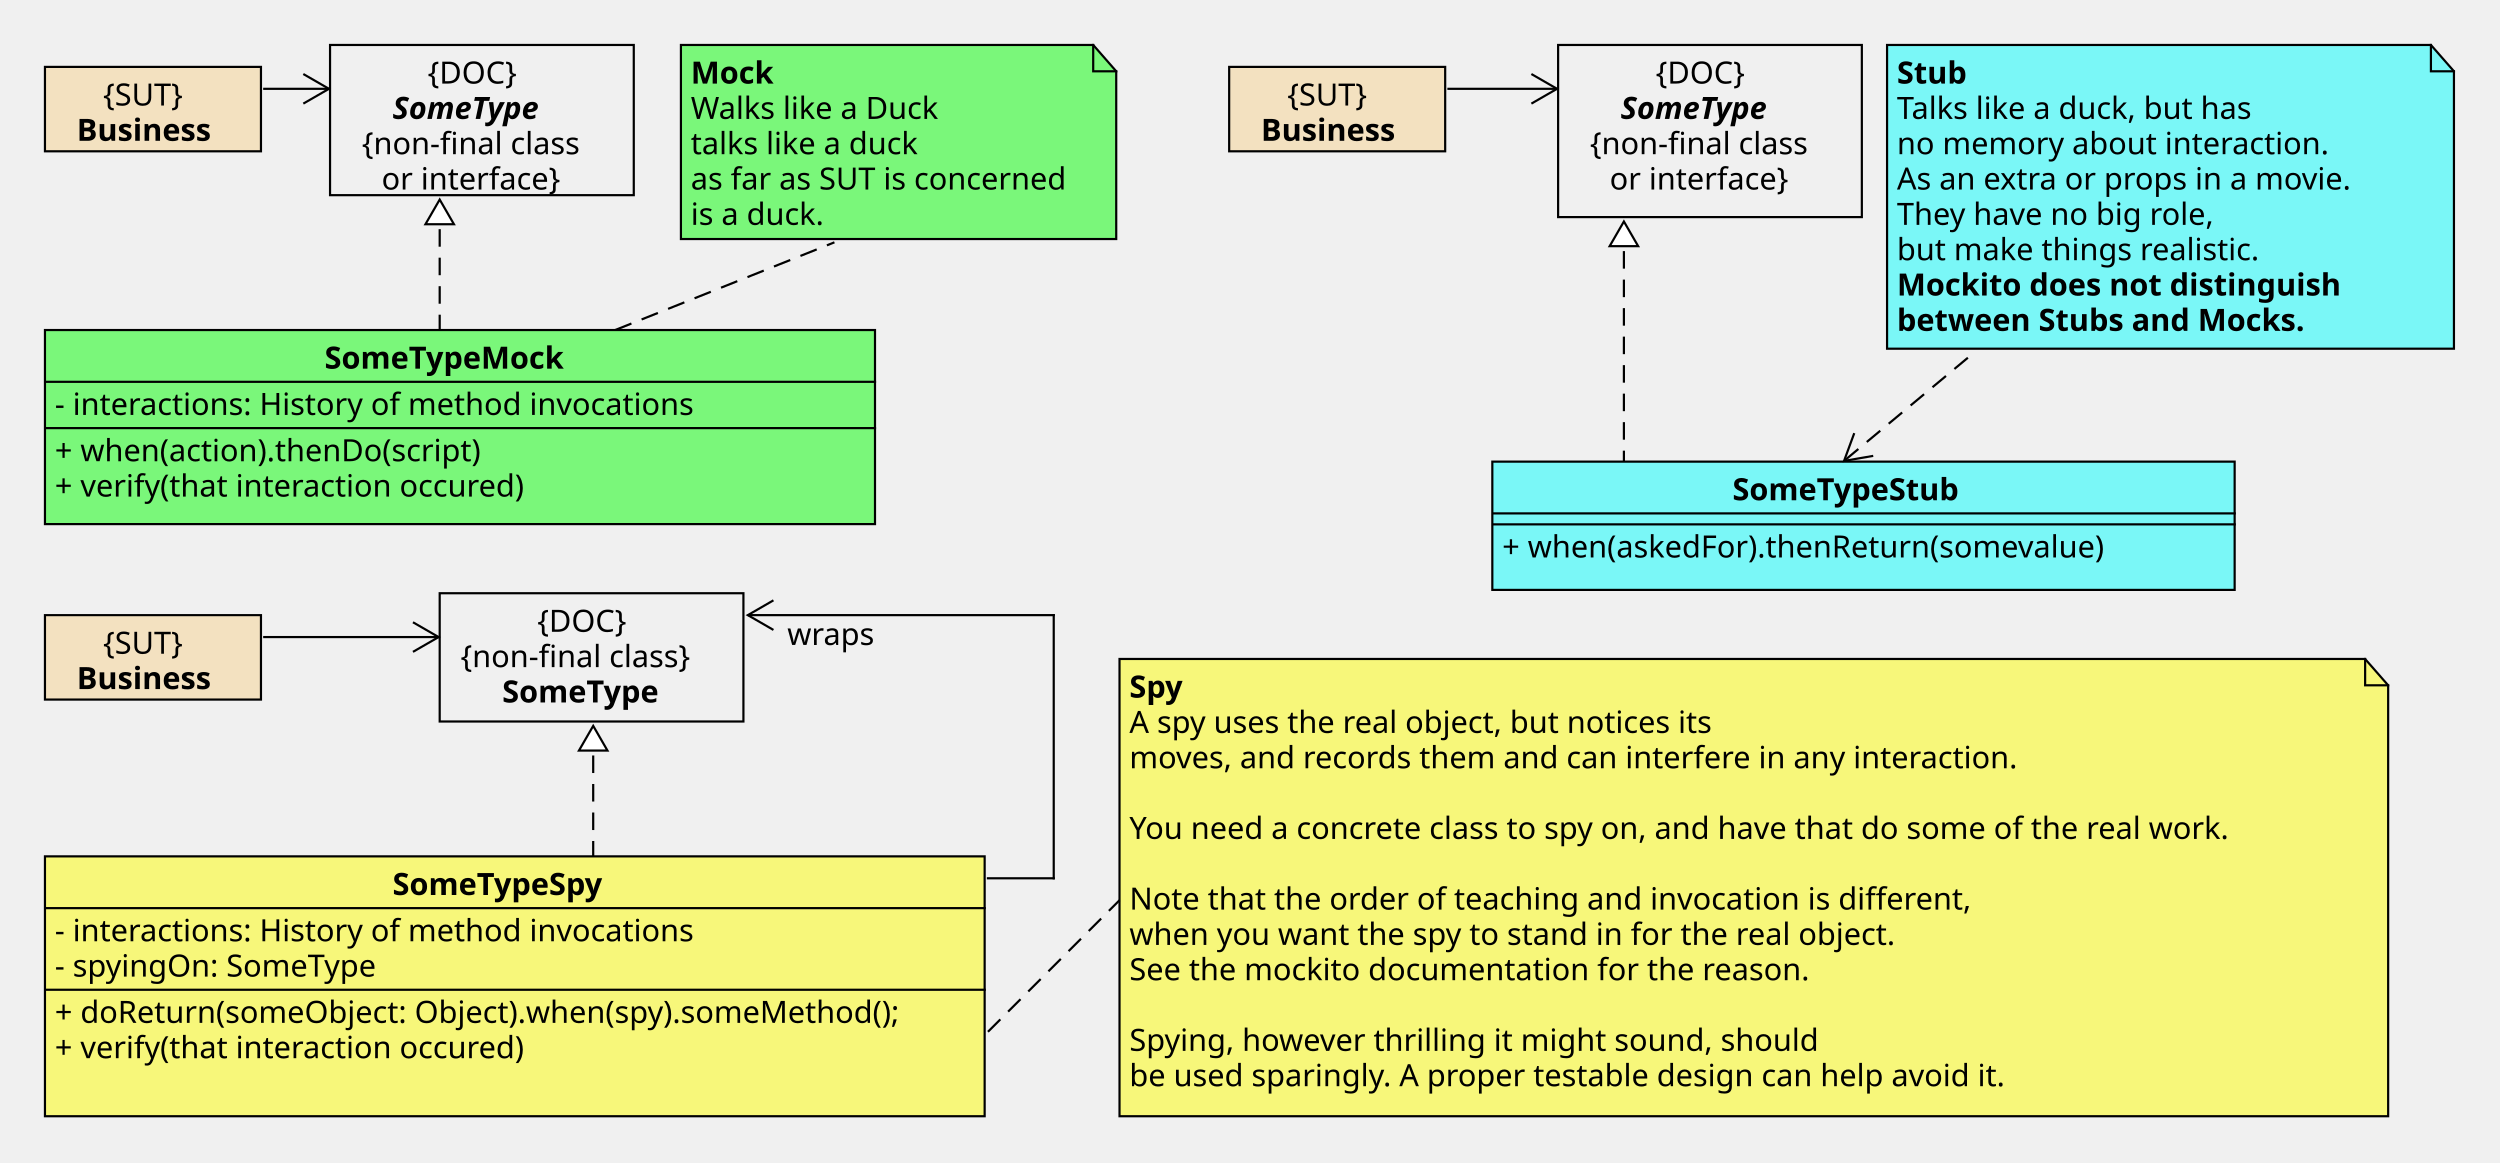
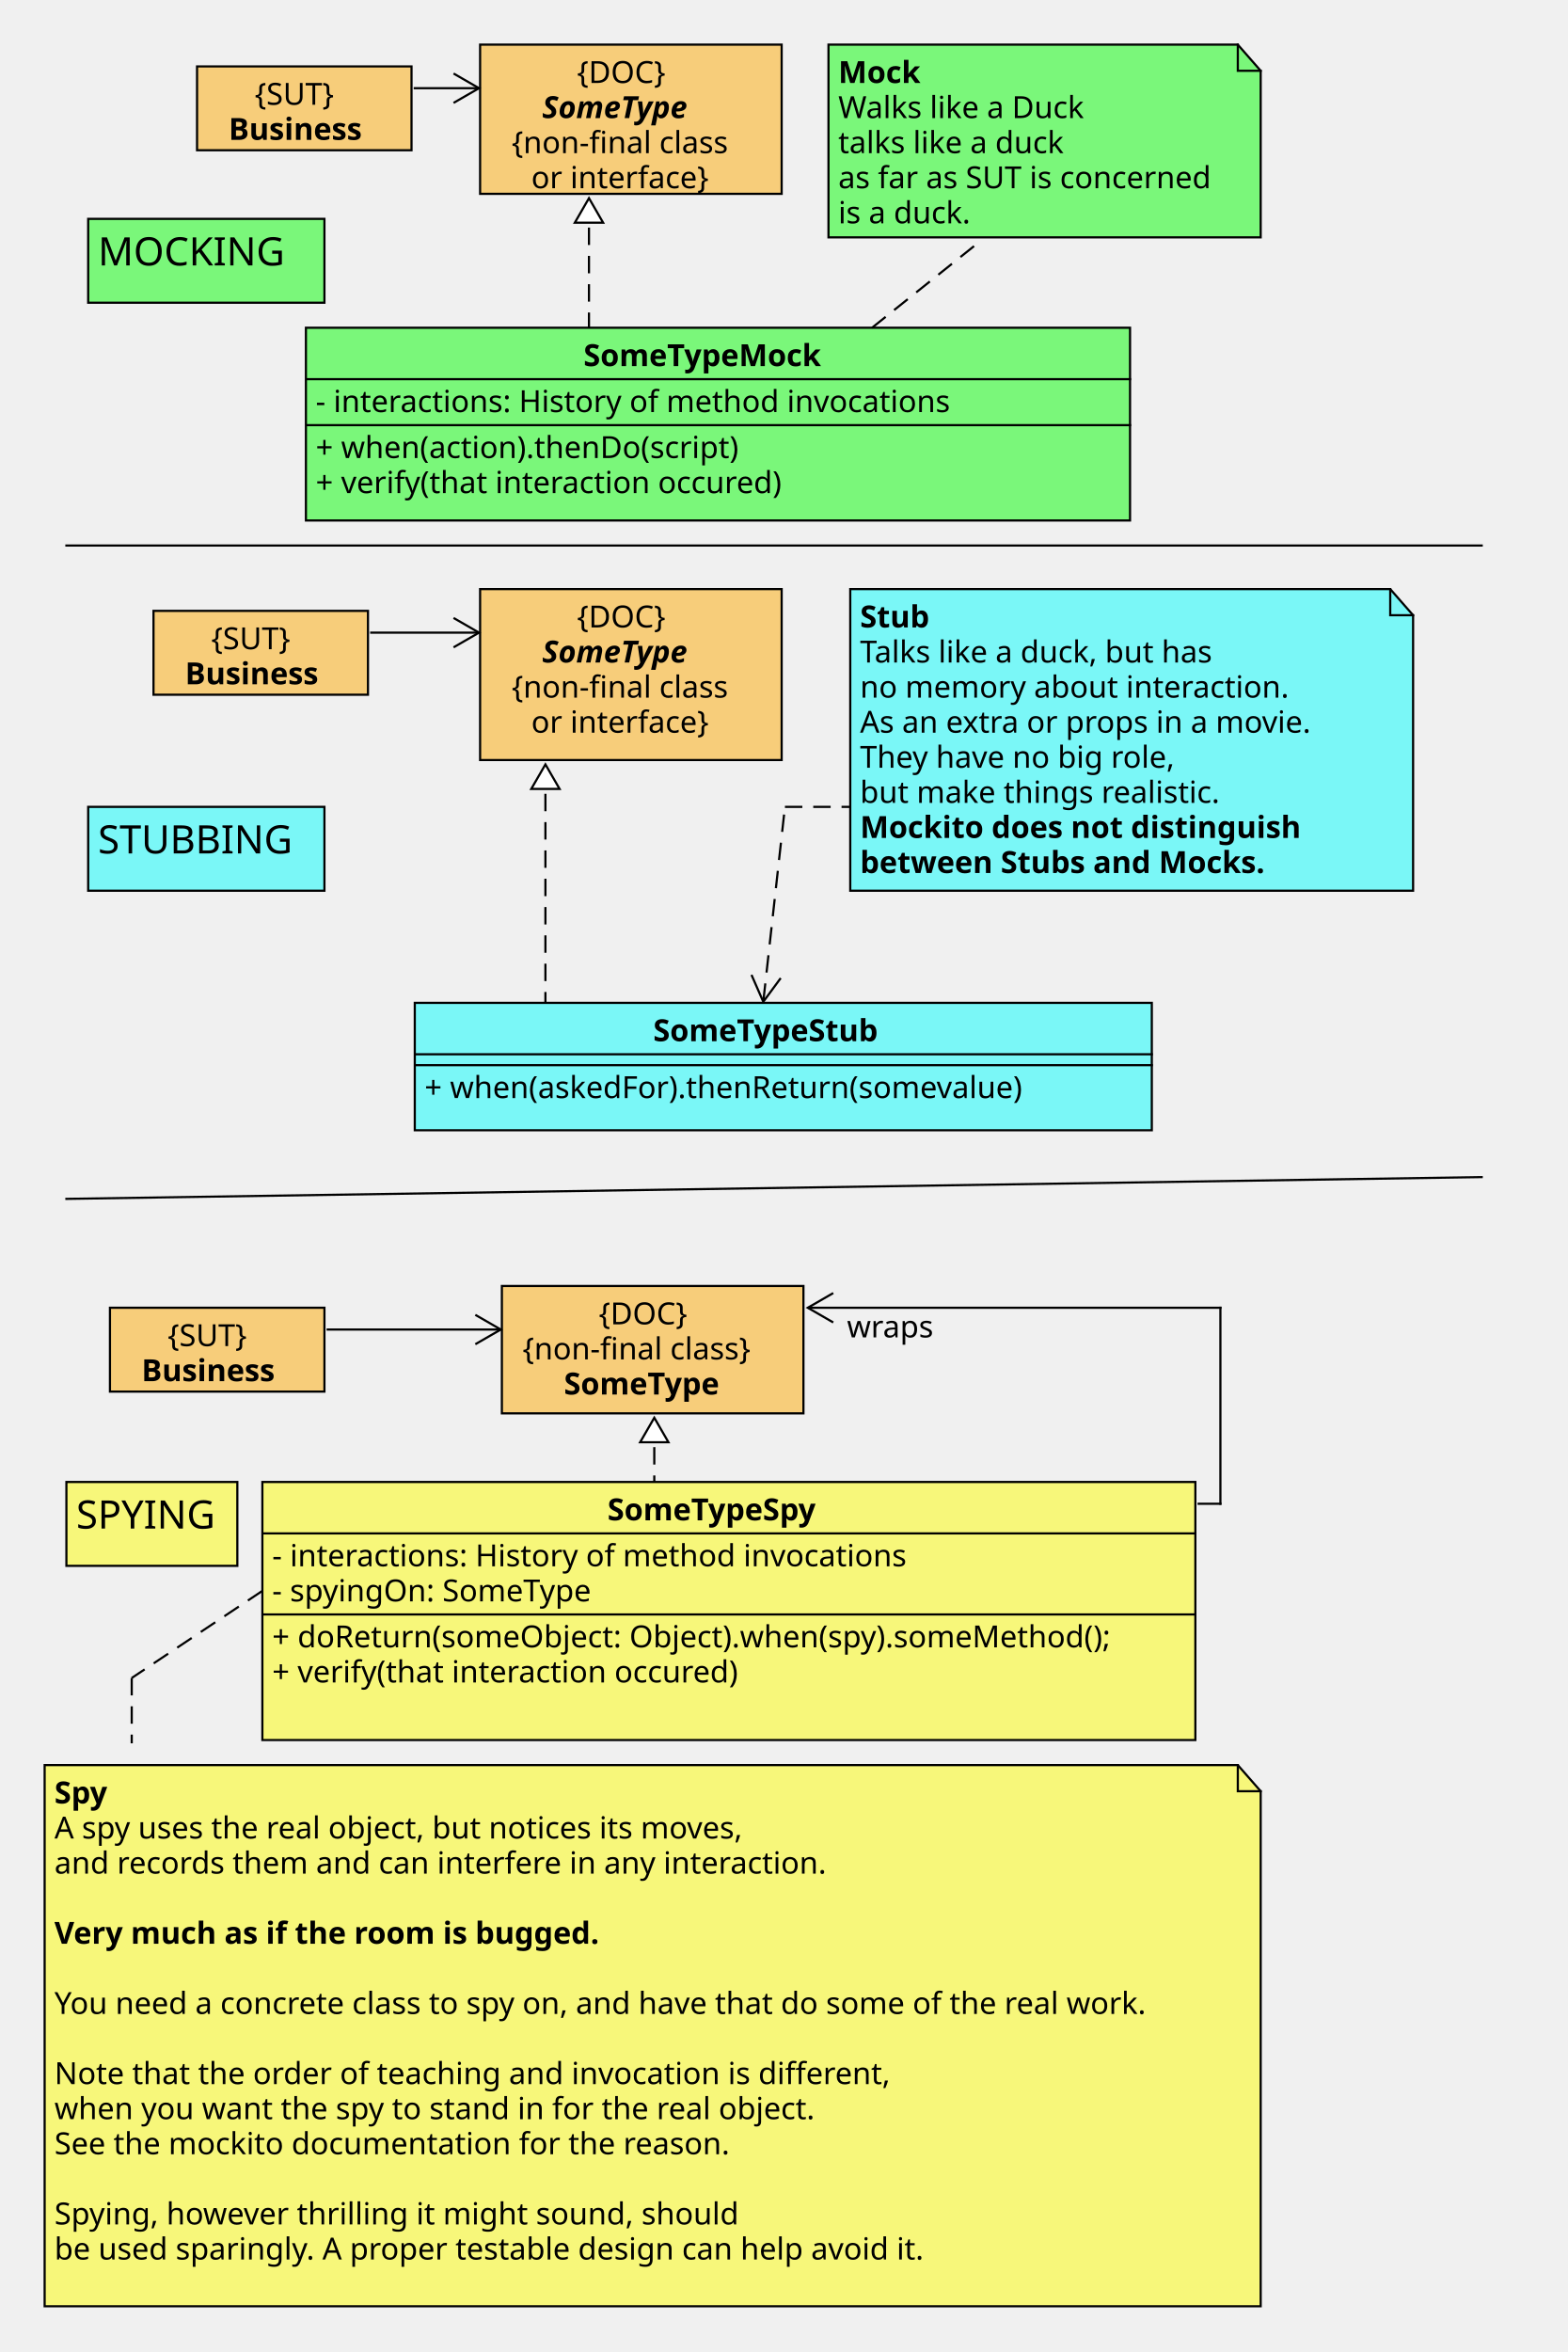
- <svg xmlns="http://www.w3.org/2000/svg" fill-opacity="1" color-rendering="auto" color-interpolation="auto" text-rendering="auto" stroke="black" stroke-linecap="square" width="1140" stroke-miterlimit="10" shape-rendering="auto" stroke-opacity="1" fill="black" stroke-dasharray="none" font-weight="normal" stroke-width="1" viewBox="10 0 1140 530" height="530" font-family="'Dialog'" font-style="normal" stroke-linejoin="miter" font-size="12px" stroke-dashoffset="0" image-rendering="auto">
+ <svg xmlns="http://www.w3.org/2000/svg" fill-opacity="1" color-rendering="auto" color-interpolation="auto" text-rendering="auto" stroke="black" stroke-linecap="square" width="720" stroke-miterlimit="10" shape-rendering="auto" stroke-opacity="1" fill="black" stroke-dasharray="none" font-weight="normal" stroke-width="1" viewBox="80 -20 720 1080" height="1080" font-family="'Dialog'" font-style="normal" stroke-linejoin="miter" font-size="12px" stroke-dashoffset="0" image-rendering="auto">
  <defs id="genericDefs" />
  <g>
    <defs id="defs1">
      <clipPath clipPathUnits="userSpaceOnUse" id="clipPath1">
        <path d="M0 0 L2147483647 0 L2147483647 2147483647 L0 2147483647 L0 0 Z" />
      </clipPath>
      <clipPath clipPathUnits="userSpaceOnUse" id="clipPath2">
+         <path d="M0 0 L0 40 L80 40 L80 0 Z" />
+       </clipPath>
+       <clipPath clipPathUnits="userSpaceOnUse" id="clipPath3">
+         <path d="M0 0 L0 40 L110 40 L110 0 Z" />
+       </clipPath>
+       <clipPath clipPathUnits="userSpaceOnUse" id="clipPath4">
        <path d="M0 0 L0 40 L100 40 L100 0 Z" />
      </clipPath>
-       <clipPath clipPathUnits="userSpaceOnUse" id="clipPath3">
+       <clipPath clipPathUnits="userSpaceOnUse" id="clipPath5">
        <path d="M0 0 L0 140 L260 140 L260 0 Z" />
      </clipPath>
-       <clipPath clipPathUnits="userSpaceOnUse" id="clipPath4">
-         <path d="M0 0 L0 210 L580 210 L580 0 Z" />
-       </clipPath>
-       <clipPath clipPathUnits="userSpaceOnUse" id="clipPath5">
+       <clipPath clipPathUnits="userSpaceOnUse" id="clipPath6">
+         <path d="M0 0 L0 250 L560 250 L560 0 Z" />
+       </clipPath>
+       <clipPath clipPathUnits="userSpaceOnUse" id="clipPath7">
        <path d="M0 0 L0 60 L140 60 L140 0 Z" />
      </clipPath>
-       <clipPath clipPathUnits="userSpaceOnUse" id="clipPath6">
+       <clipPath clipPathUnits="userSpaceOnUse" id="clipPath8">
        <path d="M0 0 L0 120 L430 120 L430 0 Z" />
      </clipPath>
-       <clipPath clipPathUnits="userSpaceOnUse" id="clipPath7">
+       <clipPath clipPathUnits="userSpaceOnUse" id="clipPath9">
        <path d="M0 0 L0 80 L140 80 L140 0 Z" />
      </clipPath>
-       <clipPath clipPathUnits="userSpaceOnUse" id="clipPath8">
+       <clipPath clipPathUnits="userSpaceOnUse" id="clipPath10">
        <path d="M0 0 L0 60 L340 60 L340 0 Z" />
      </clipPath>
-       <clipPath clipPathUnits="userSpaceOnUse" id="clipPath9">
+       <clipPath clipPathUnits="userSpaceOnUse" id="clipPath11">
        <path d="M0 0 L0 90 L200 90 L200 0 Z" />
      </clipPath>
-       <clipPath clipPathUnits="userSpaceOnUse" id="clipPath10">
+       <clipPath clipPathUnits="userSpaceOnUse" id="clipPath12">
        <path d="M0 0 L0 90 L380 90 L380 0 Z" />
      </clipPath>
-       <clipPath clipPathUnits="userSpaceOnUse" id="clipPath11">
+       <clipPath clipPathUnits="userSpaceOnUse" id="clipPath13">
        <path d="M0 0 L0 70 L140 70 L140 0 Z" />
      </clipPath>
-       <clipPath clipPathUnits="userSpaceOnUse" id="clipPath12">
+       <clipPath clipPathUnits="userSpaceOnUse" id="clipPath14">
+         <path d="M0 0 L0 40 L680 40 L680 0 Z" />
+       </clipPath>
+       <clipPath clipPathUnits="userSpaceOnUse" id="clipPath15">
+         <path d="M0 0 L0 30 L680 30 L680 0 Z" />
+       </clipPath>
+       <clipPath clipPathUnits="userSpaceOnUse" id="clipPath16">
        <path d="M0 0 L0 30 L110 30 L110 0 Z" />
      </clipPath>
-       <clipPath clipPathUnits="userSpaceOnUse" id="clipPath13">
+       <clipPath clipPathUnits="userSpaceOnUse" id="clipPath17">
        <path d="M0 0 L0 30 L80 30 L80 0 Z" />
      </clipPath>
-       <clipPath clipPathUnits="userSpaceOnUse" id="clipPath14">
+       <clipPath clipPathUnits="userSpaceOnUse" id="clipPath18">
        <path d="M0 0 L0 30 L60 30 L60 0 Z" />
      </clipPath>
-       <clipPath clipPathUnits="userSpaceOnUse" id="clipPath15">
-         <path d="M0 0 L0 80 L90 80 L90 0 Z" />
-       </clipPath>
-       <clipPath clipPathUnits="userSpaceOnUse" id="clipPath16">
-         <path d="M0 0 L0 90 L90 90 L90 0 Z" />
-       </clipPath>
-       <clipPath clipPathUnits="userSpaceOnUse" id="clipPath17">
-         <path d="M0 0 L0 70 L130 70 L130 0 Z" />
-       </clipPath>
-       <clipPath clipPathUnits="userSpaceOnUse" id="clipPath18">
-         <path d="M0 0 L0 150 L170 150 L170 0 Z" />
-       </clipPath>
      <clipPath clipPathUnits="userSpaceOnUse" id="clipPath19">
+         <path d="M0 0 L0 120 L70 120 L70 0 Z" />
+       </clipPath>
+       <clipPath clipPathUnits="userSpaceOnUse" id="clipPath20">
+         <path d="M0 0 L0 100 L90 100 L90 0 Z" />
+       </clipPath>
+       <clipPath clipPathUnits="userSpaceOnUse" id="clipPath21">
+         <path d="M0 0 L0 70 L80 70 L80 0 Z" />
+       </clipPath>
+       <clipPath clipPathUnits="userSpaceOnUse" id="clipPath22">
+         <path d="M0 0 L0 120 L220 120 L220 0 Z" />
+       </clipPath>
+       <clipPath clipPathUnits="userSpaceOnUse" id="clipPath23">
+         <path d="M0 0 L0 60 L30 60 L30 0 Z" />
+       </clipPath>
+       <clipPath clipPathUnits="userSpaceOnUse" id="clipPath24">
+         <path d="M0 0 L0 140 L30 140 L30 0 Z" />
+       </clipPath>
+       <clipPath clipPathUnits="userSpaceOnUse" id="clipPath25">
        <path d="M0 0 L0 90 L30 90 L30 0 Z" />
      </clipPath>
-       <clipPath clipPathUnits="userSpaceOnUse" id="clipPath20">
-         <path d="M0 0 L0 140 L30 140 L30 0 Z" />
-       </clipPath>
    </defs>
-     <g fill="rgb(255,165,0)" fill-opacity="0.2" transform="translate(30,280)" stroke-opacity="0.2" stroke="rgb(255,165,0)">
-       <rect x="0.5" width="98.5" height="38.5" y="0.5" clip-path="url(#clipPath2)" stroke="none" />
-     </g>
-     <g transform="translate(30,280)">
-       <rect fill="none" x="0.5" width="98.5" height="38.5" y="0.5" clip-path="url(#clipPath2)" />
-       <text x="27" font-size="14px" y="18.109" clip-path="url(#clipPath2)" font-family="sans-serif" stroke="none" xml:space="preserve">{SUT}</text>
-       <text x="15" font-size="14px" y="34.219" clip-path="url(#clipPath2)" font-family="sans-serif" stroke="none" font-weight="bold" xml:space="preserve">Business</text>
-     </g>
-     <g fill="rgb(255,165,0)" fill-opacity="0.2" transform="translate(570,30)" stroke-opacity="0.2" stroke="rgb(255,165,0)">
-       <rect x="0.5" width="98.5" height="38.5" y="0.5" clip-path="url(#clipPath2)" stroke="none" />
-     </g>
-     <g transform="translate(570,30)">
-       <rect fill="none" x="0.5" width="98.5" height="38.5" y="0.5" clip-path="url(#clipPath2)" />
-       <text x="27" font-size="14px" y="18.109" clip-path="url(#clipPath2)" font-family="sans-serif" stroke="none" xml:space="preserve">{SUT}</text>
-       <text x="15" font-size="14px" y="34.219" clip-path="url(#clipPath2)" font-family="sans-serif" stroke="none" font-weight="bold" xml:space="preserve">Business</text>
-     </g>
-     <g fill="rgb(255,165,0)" fill-opacity="0.2" transform="translate(30,30)" stroke-opacity="0.2" stroke="rgb(255,165,0)">
-       <rect x="0.5" width="98.5" height="38.5" y="0.5" clip-path="url(#clipPath2)" stroke="none" />
-     </g>
-     <g transform="translate(30,30)">
-       <rect fill="none" x="0.5" width="98.5" height="38.5" y="0.5" clip-path="url(#clipPath2)" />
-       <text x="27" font-size="14px" y="18.109" clip-path="url(#clipPath2)" font-family="sans-serif" stroke="none" xml:space="preserve">{SUT}</text>
-       <text x="15" font-size="14px" y="34.219" clip-path="url(#clipPath2)" font-family="sans-serif" stroke="none" font-weight="bold" xml:space="preserve">Business</text>
-     </g>
-     <g fill="rgb(0,255,255)" fill-opacity="0.49" transform="translate(870,20)" stroke-opacity="0.49" stroke="rgb(0,255,255)">
-       <path d="M0.5 0.5 L248.5 0.5 L259 12.5 L259 139 L0.5 139 Z" stroke="none" clip-path="url(#clipPath3)" />
-     </g>
-     <g transform="translate(870,20)">
-       <path fill="none" d="M0.5 0.5 L248.5 0.5 L259 12.5 L259 139 L0.5 139 Z" clip-path="url(#clipPath3)" />
-       <path fill="none" d="M248.5 0.5 L248.5 12.5 L259 12.5" clip-path="url(#clipPath3)" />
-       <text x="5" font-size="14px" y="18.109" clip-path="url(#clipPath3)" font-family="sans-serif" stroke="none" font-weight="bold" xml:space="preserve">Stub</text>
-       <text x="5" font-size="14px" y="34.219" clip-path="url(#clipPath3)" font-family="sans-serif" stroke="none" xml:space="preserve">Talks like a duck, but has </text>
-       <text x="5" font-size="14px" y="50.328" clip-path="url(#clipPath3)" font-family="sans-serif" stroke="none" xml:space="preserve">no memory about interaction.</text>
-       <text x="5" font-size="14px" y="66.438" clip-path="url(#clipPath3)" font-family="sans-serif" stroke="none" xml:space="preserve">As an extra or props in a movie.</text>
-       <text x="5" font-size="14px" y="82.547" clip-path="url(#clipPath3)" font-family="sans-serif" stroke="none" xml:space="preserve">They have no big role, </text>
-       <text x="5" font-size="14px" y="98.656" clip-path="url(#clipPath3)" font-family="sans-serif" stroke="none" xml:space="preserve">but make things realistic.</text>
-       <text x="5" font-size="14px" y="114.766" clip-path="url(#clipPath3)" font-family="sans-serif" stroke="none" font-weight="bold" xml:space="preserve">Mockito does not distinguish</text>
-       <text x="5" font-size="14px" y="130.875" clip-path="url(#clipPath3)" font-family="sans-serif" stroke="none" font-weight="bold" xml:space="preserve">between Stubs and Mocks.</text>
-     </g>
-     <g fill="rgb(255,255,0)" fill-opacity="0.49" transform="translate(520,300)" stroke-opacity="0.49" stroke="rgb(255,255,0)">
-       <path d="M0.5 0.5 L568.5 0.5 L579 12.5 L579 209 L0.5 209 Z" stroke="none" clip-path="url(#clipPath4)" />
-     </g>
-     <g transform="translate(520,300)">
-       <path fill="none" d="M0.5 0.5 L568.5 0.5 L579 12.5 L579 209 L0.5 209 Z" clip-path="url(#clipPath4)" />
-       <path fill="none" d="M568.5 0.5 L568.5 12.5 L579 12.5" clip-path="url(#clipPath4)" />
-       <text x="5" font-size="14px" y="18.109" clip-path="url(#clipPath4)" font-family="sans-serif" stroke="none" font-weight="bold" xml:space="preserve">Spy</text>
-       <text x="5" font-size="14px" y="34.219" clip-path="url(#clipPath4)" font-family="sans-serif" stroke="none" xml:space="preserve">A spy uses the real object, but notices its</text>
-       <text x="5" font-size="14px" y="50.328" clip-path="url(#clipPath4)" font-family="sans-serif" stroke="none" xml:space="preserve">moves, and records them and can interfere in any interaction.</text>
-       <text x="5" font-size="14px" y="82.547" clip-path="url(#clipPath4)" font-family="sans-serif" stroke="none" xml:space="preserve">You need a concrete class to spy on, and have that do some of the real work.</text>
-       <text x="5" font-size="14px" y="114.766" clip-path="url(#clipPath4)" font-family="sans-serif" stroke="none" xml:space="preserve">Note that the order of teaching and invocation is different, </text>
-       <text x="5" font-size="14px" y="130.875" clip-path="url(#clipPath4)" font-family="sans-serif" stroke="none" xml:space="preserve">when you want the spy to stand in for the real object.</text>
-       <text x="5" font-size="14px" y="146.984" clip-path="url(#clipPath4)" font-family="sans-serif" stroke="none" xml:space="preserve">See the mockito documentation for the reason.</text>
-       <text x="5" font-size="14px" y="179.203" clip-path="url(#clipPath4)" font-family="sans-serif" stroke="none" xml:space="preserve">Spying, however thrilling it might sound, should</text>
-       <text x="5" font-size="14px" y="195.312" clip-path="url(#clipPath4)" font-family="sans-serif" stroke="none" xml:space="preserve">be used sparingly. A proper testable design can help avoid it.</text>
-     </g>
-     <g fill="rgb(255,255,255)" fill-opacity="0" transform="translate(210,270)" stroke-opacity="0" stroke="rgb(255,255,255)">
-       <rect x="0.5" width="138.5" height="58.5" y="0.5" clip-path="url(#clipPath5)" stroke="none" />
-     </g>
-     <g transform="translate(210,270)">
-       <rect fill="none" x="0.5" width="138.5" height="58.5" y="0.5" clip-path="url(#clipPath5)" />
-       <text x="45" font-size="14px" y="18.109" clip-path="url(#clipPath5)" font-family="sans-serif" stroke="none" xml:space="preserve">{DOC}</text>
-       <text x="10" font-size="14px" y="34.219" clip-path="url(#clipPath5)" font-family="sans-serif" stroke="none" xml:space="preserve">{non-final class}</text>
-       <text x="29" font-size="14px" y="50.328" clip-path="url(#clipPath5)" font-family="sans-serif" stroke="none" font-weight="bold" xml:space="preserve">SomeType</text>
-     </g>
-     <g fill="rgb(255,255,0)" fill-opacity="0.49" transform="translate(30,390)" stroke-opacity="0.49" stroke="rgb(255,255,0)">
-       <rect x="0.5" width="428.5" height="118.5" y="0.5" clip-path="url(#clipPath6)" stroke="none" />
-     </g>
-     <g transform="translate(30,390)">
-       <rect fill="none" x="0.5" width="428.5" height="118.5" y="0.5" clip-path="url(#clipPath6)" />
-       <text x="159" font-size="14px" y="18.109" clip-path="url(#clipPath6)" font-family="sans-serif" stroke="none" font-weight="bold" xml:space="preserve">SomeTypeSpy</text>
-       <path fill="none" d="M1 24.109 L429 24.109" clip-path="url(#clipPath6)" />
-       <text x="5" font-size="14px" y="39.219" clip-path="url(#clipPath6)" font-family="sans-serif" stroke="none" xml:space="preserve">- interactions: History of method invocations</text>
-       <text x="5" font-size="14px" y="55.328" clip-path="url(#clipPath6)" font-family="sans-serif" stroke="none" xml:space="preserve">- spyingOn: SomeType</text>
-       <path fill="none" d="M1 61.328 L429 61.328" clip-path="url(#clipPath6)" />
-       <text x="5" font-size="14px" y="76.438" clip-path="url(#clipPath6)" font-family="sans-serif" stroke="none" xml:space="preserve">+ doReturn(someObject: Object).when(spy).someMethod();</text>
-       <text x="5" font-size="14px" y="92.547" clip-path="url(#clipPath6)" font-family="sans-serif" stroke="none" xml:space="preserve">+ verify(that interaction occured)</text>
-     </g>
-     <g fill="rgb(255,255,255)" fill-opacity="0" transform="translate(720,20)" stroke-opacity="0" stroke="rgb(255,255,255)">
-       <rect x="0.5" width="138.5" height="78.5" y="0.5" clip-path="url(#clipPath7)" stroke="none" />
-     </g>
-     <g transform="translate(720,20)">
-       <rect fill="none" x="0.5" width="138.5" height="78.5" y="0.5" clip-path="url(#clipPath7)" />
+     <g fill="rgb(255,255,0)" fill-opacity="0.49" transform="translate(110,660)" stroke-opacity="0.49" stroke="rgb(255,255,0)">
+       <rect x="0.5" width="78.5" height="38.5" y="0.5" clip-path="url(#clipPath2)" stroke="none" />
+     </g>
+     <g transform="translate(110,660)">
+       <rect fill="none" x="0.5" width="78.5" height="38.5" y="0.5" clip-path="url(#clipPath2)" />
+       <text x="5" font-size="18px" y="21.875" clip-path="url(#clipPath2)" font-family="sans-serif" stroke="none" xml:space="preserve">SPYING</text>
+     </g>
+     <g fill="rgb(0,255,0)" fill-opacity="0.49" transform="translate(120,80)" stroke-opacity="0.49" stroke="rgb(0,255,0)">
+       <rect x="0.5" width="108.5" height="38.5" y="0.5" clip-path="url(#clipPath3)" stroke="none" />
+     </g>
+     <g transform="translate(120,80)">
+       <rect fill="none" x="0.5" width="108.5" height="38.5" y="0.5" clip-path="url(#clipPath3)" />
+       <text x="5" font-size="18px" y="21.875" clip-path="url(#clipPath3)" font-family="sans-serif" stroke="none" xml:space="preserve">MOCKING</text>
+     </g>
+     <g fill="rgb(0,255,255)" fill-opacity="0.49" transform="translate(120,350)" stroke-opacity="0.49" stroke="rgb(0,255,255)">
+       <rect x="0.5" width="108.5" height="38.5" y="0.5" clip-path="url(#clipPath3)" stroke="none" />
+     </g>
+     <g transform="translate(120,350)">
+       <rect fill="none" x="0.5" width="108.5" height="38.5" y="0.5" clip-path="url(#clipPath3)" />
+       <text x="5" font-size="18px" y="21.875" clip-path="url(#clipPath3)" font-family="sans-serif" stroke="none" xml:space="preserve">STUBBING</text>
+     </g>
+     <g fill="rgb(255,170,0)" fill-opacity="0.49" transform="translate(130,580)" stroke-opacity="0.49" stroke="rgb(255,170,0)">
+       <rect x="0.5" width="98.5" height="38.5" y="0.5" clip-path="url(#clipPath4)" stroke="none" />
+     </g>
+     <g transform="translate(130,580)">
+       <rect fill="none" x="0.5" width="98.5" height="38.5" y="0.5" clip-path="url(#clipPath4)" />
+       <text x="27" font-size="14px" y="18.109" clip-path="url(#clipPath4)" font-family="sans-serif" stroke="none" xml:space="preserve">{SUT}</text>
+       <text x="15" font-size="14px" y="34.219" clip-path="url(#clipPath4)" font-family="sans-serif" stroke="none" font-weight="bold" xml:space="preserve">Business</text>
+     </g>
+     <g fill="rgb(255,170,0)" fill-opacity="0.49" transform="translate(150,260)" stroke-opacity="0.49" stroke="rgb(255,170,0)">
+       <rect x="0.5" width="98.5" height="38.5" y="0.5" clip-path="url(#clipPath4)" stroke="none" />
+     </g>
+     <g transform="translate(150,260)">
+       <rect fill="none" x="0.5" width="98.5" height="38.5" y="0.5" clip-path="url(#clipPath4)" />
+       <text x="27" font-size="14px" y="18.109" clip-path="url(#clipPath4)" font-family="sans-serif" stroke="none" xml:space="preserve">{SUT}</text>
+       <text x="15" font-size="14px" y="34.219" clip-path="url(#clipPath4)" font-family="sans-serif" stroke="none" font-weight="bold" xml:space="preserve">Business</text>
+     </g>
+     <g fill="rgb(255,170,0)" fill-opacity="0.49" transform="translate(170,10)" stroke-opacity="0.49" stroke="rgb(255,170,0)">
+       <rect x="0.5" width="98.5" height="38.5" y="0.5" clip-path="url(#clipPath4)" stroke="none" />
+     </g>
+     <g transform="translate(170,10)">
+       <rect fill="none" x="0.5" width="98.5" height="38.5" y="0.5" clip-path="url(#clipPath4)" />
+       <text x="27" font-size="14px" y="18.109" clip-path="url(#clipPath4)" font-family="sans-serif" stroke="none" xml:space="preserve">{SUT}</text>
+       <text x="15" font-size="14px" y="34.219" clip-path="url(#clipPath4)" font-family="sans-serif" stroke="none" font-weight="bold" xml:space="preserve">Business</text>
+     </g>
+     <g fill="rgb(0,255,255)" fill-opacity="0.49" transform="translate(470,250)" stroke-opacity="0.49" stroke="rgb(0,255,255)">
+       <path d="M0.5 0.5 L248.5 0.5 L259 12.5 L259 139 L0.5 139 Z" stroke="none" clip-path="url(#clipPath5)" />
+     </g>
+     <g transform="translate(470,250)">
+       <path fill="none" d="M0.5 0.5 L248.5 0.5 L259 12.5 L259 139 L0.5 139 Z" clip-path="url(#clipPath5)" />
+       <path fill="none" d="M248.5 0.5 L248.5 12.5 L259 12.5" clip-path="url(#clipPath5)" />
+       <text x="5" font-size="14px" y="18.109" clip-path="url(#clipPath5)" font-family="sans-serif" stroke="none" font-weight="bold" xml:space="preserve">Stub</text>
+       <text x="5" font-size="14px" y="34.219" clip-path="url(#clipPath5)" font-family="sans-serif" stroke="none" xml:space="preserve">Talks like a duck, but has </text>
+       <text x="5" font-size="14px" y="50.328" clip-path="url(#clipPath5)" font-family="sans-serif" stroke="none" xml:space="preserve">no memory about interaction.</text>
+       <text x="5" font-size="14px" y="66.438" clip-path="url(#clipPath5)" font-family="sans-serif" stroke="none" xml:space="preserve">As an extra or props in a movie.</text>
+       <text x="5" font-size="14px" y="82.547" clip-path="url(#clipPath5)" font-family="sans-serif" stroke="none" xml:space="preserve">They have no big role, </text>
+       <text x="5" font-size="14px" y="98.656" clip-path="url(#clipPath5)" font-family="sans-serif" stroke="none" xml:space="preserve">but make things realistic.</text>
+       <text x="5" font-size="14px" y="114.766" clip-path="url(#clipPath5)" font-family="sans-serif" stroke="none" font-weight="bold" xml:space="preserve">Mockito does not distinguish</text>
+       <text x="5" font-size="14px" y="130.875" clip-path="url(#clipPath5)" font-family="sans-serif" stroke="none" font-weight="bold" xml:space="preserve">between Stubs and Mocks.</text>
+     </g>
+     <g fill="rgb(255,255,0)" fill-opacity="0.49" transform="translate(100,790)" stroke-opacity="0.49" stroke="rgb(255,255,0)">
+       <path d="M0.5 0.5 L548.5 0.5 L559 12.5 L559 249 L0.5 249 Z" stroke="none" clip-path="url(#clipPath6)" />
+     </g>
+     <g transform="translate(100,790)">
+       <path fill="none" d="M0.5 0.5 L548.5 0.5 L559 12.5 L559 249 L0.5 249 Z" clip-path="url(#clipPath6)" />
+       <path fill="none" d="M548.5 0.5 L548.5 12.5 L559 12.5" clip-path="url(#clipPath6)" />
+       <text x="5" font-size="14px" y="18.109" clip-path="url(#clipPath6)" font-family="sans-serif" stroke="none" font-weight="bold" xml:space="preserve">Spy</text>
+       <text x="5" font-size="14px" y="34.219" clip-path="url(#clipPath6)" font-family="sans-serif" stroke="none" xml:space="preserve">A spy uses the real object, but notices its moves, </text>
+       <text x="5" font-size="14px" y="50.328" clip-path="url(#clipPath6)" font-family="sans-serif" stroke="none" xml:space="preserve">and records them and can interfere in any interaction.</text>
+       <text x="5" font-size="14px" y="82.547" clip-path="url(#clipPath6)" font-family="sans-serif" stroke="none" font-weight="bold" xml:space="preserve">Very much as if the room is bugged.</text>
+       <text x="5" font-size="14px" y="114.766" clip-path="url(#clipPath6)" font-family="sans-serif" stroke="none" xml:space="preserve">You need a concrete class to spy on, and have that do some of the real work.</text>
+       <text x="5" font-size="14px" y="146.984" clip-path="url(#clipPath6)" font-family="sans-serif" stroke="none" xml:space="preserve">Note that the order of teaching and invocation is different, </text>
+       <text x="5" font-size="14px" y="163.094" clip-path="url(#clipPath6)" font-family="sans-serif" stroke="none" xml:space="preserve">when you want the spy to stand in for the real object.</text>
+       <text x="5" font-size="14px" y="179.203" clip-path="url(#clipPath6)" font-family="sans-serif" stroke="none" xml:space="preserve">See the mockito documentation for the reason.</text>
+       <text x="5" font-size="14px" y="211.422" clip-path="url(#clipPath6)" font-family="sans-serif" stroke="none" xml:space="preserve">Spying, however thrilling it might sound, should</text>
+       <text x="5" font-size="14px" y="227.531" clip-path="url(#clipPath6)" font-family="sans-serif" stroke="none" xml:space="preserve">be used sparingly. A proper testable design can help avoid it.</text>
+     </g>
+     <g fill="rgb(255,170,0)" fill-opacity="0.49" transform="translate(310,570)" stroke-opacity="0.49" stroke="rgb(255,170,0)">
+       <rect x="0.5" width="138.5" height="58.5" y="0.5" clip-path="url(#clipPath7)" stroke="none" />
+     </g>
+     <g transform="translate(310,570)">
+       <rect fill="none" x="0.5" width="138.5" height="58.5" y="0.5" clip-path="url(#clipPath7)" />
      <text x="45" font-size="14px" y="18.109" clip-path="url(#clipPath7)" font-family="sans-serif" stroke="none" xml:space="preserve">{DOC}</text>
-     </g>
-     <g font-style="italic" font-size="14px" font-weight="bold" font-family="sans-serif" transform="translate(720,20)">
-       <text x="29" xml:space="preserve" y="34.219" clip-path="url(#clipPath7)" stroke="none">SomeType</text>
-       <text x="15" y="50.328" clip-path="url(#clipPath7)" font-style="normal" stroke="none" font-weight="normal" xml:space="preserve">{non-final class </text>
-       <text x="24" y="66.438" clip-path="url(#clipPath7)" font-style="normal" stroke="none" font-weight="normal" xml:space="preserve">or interface}</text>
-     </g>
-     <g fill="rgb(0,255,255)" fill-opacity="0.49" transform="translate(690,210)" stroke-opacity="0.49" stroke="rgb(0,255,255)">
-       <rect x="0.5" width="338.5" height="58.5" y="0.5" clip-path="url(#clipPath8)" stroke="none" />
-     </g>
-     <g transform="translate(690,210)">
-       <rect fill="none" x="0.5" width="338.5" height="58.5" y="0.5" clip-path="url(#clipPath8)" />
-       <text x="110" font-size="14px" y="18.109" clip-path="url(#clipPath8)" font-family="sans-serif" stroke="none" font-weight="bold" xml:space="preserve">SomeTypeStub</text>
-       <path fill="none" d="M1 24.109 L339 24.109" clip-path="url(#clipPath8)" />
-       <path fill="none" d="M1 29.109 L339 29.109" clip-path="url(#clipPath8)" />
-       <text x="5" font-size="14px" y="44.219" clip-path="url(#clipPath8)" font-family="sans-serif" stroke="none" xml:space="preserve">+ when(askedFor).thenReturn(somevalue)</text>
-     </g>
-     <g fill="rgb(0,255,0)" fill-opacity="0.49" transform="translate(320,20)" stroke-opacity="0.49" stroke="rgb(0,255,0)">
-       <path d="M0.5 0.5 L188.5 0.5 L199 12.5 L199 89 L0.5 89 Z" stroke="none" clip-path="url(#clipPath9)" />
-     </g>
-     <g transform="translate(320,20)">
-       <path fill="none" d="M0.5 0.5 L188.5 0.5 L199 12.5 L199 89 L0.5 89 Z" clip-path="url(#clipPath9)" />
-       <path fill="none" d="M188.5 0.5 L188.5 12.5 L199 12.5" clip-path="url(#clipPath9)" />
-       <text x="5" font-size="14px" y="18.109" clip-path="url(#clipPath9)" font-family="sans-serif" stroke="none" font-weight="bold" xml:space="preserve">Mock</text>
-       <text x="5" font-size="14px" y="34.219" clip-path="url(#clipPath9)" font-family="sans-serif" stroke="none" xml:space="preserve">Walks like a Duck</text>
-       <text x="5" font-size="14px" y="50.328" clip-path="url(#clipPath9)" font-family="sans-serif" stroke="none" xml:space="preserve">talks like a duck</text>
-       <text x="5" font-size="14px" y="66.438" clip-path="url(#clipPath9)" font-family="sans-serif" stroke="none" xml:space="preserve">as far as SUT is concerned </text>
-       <text x="5" font-size="14px" y="82.547" clip-path="url(#clipPath9)" font-family="sans-serif" stroke="none" xml:space="preserve">is a duck.</text>
-     </g>
-     <g fill="rgb(0,255,0)" fill-opacity="0.49" transform="translate(30,150)" stroke-opacity="0.49" stroke="rgb(0,255,0)">
-       <rect x="0.5" width="378.5" height="88.5" y="0.5" clip-path="url(#clipPath10)" stroke="none" />
-     </g>
-     <g transform="translate(30,150)">
-       <rect fill="none" x="0.5" width="378.5" height="88.5" y="0.5" clip-path="url(#clipPath10)" />
-       <text x="128" font-size="14px" y="18.109" clip-path="url(#clipPath10)" font-family="sans-serif" stroke="none" font-weight="bold" xml:space="preserve">SomeTypeMock</text>
-       <path fill="none" d="M1 24.109 L379 24.109" clip-path="url(#clipPath10)" />
-       <text x="5" font-size="14px" y="39.219" clip-path="url(#clipPath10)" font-family="sans-serif" stroke="none" xml:space="preserve">- interactions: History of method invocations</text>
-       <path fill="none" d="M1 45.219 L379 45.219" clip-path="url(#clipPath10)" />
-       <text x="5" font-size="14px" y="60.328" clip-path="url(#clipPath10)" font-family="sans-serif" stroke="none" xml:space="preserve">+ when(action).thenDo(script)</text>
-       <text x="5" font-size="14px" y="76.438" clip-path="url(#clipPath10)" font-family="sans-serif" stroke="none" xml:space="preserve">+ verify(that interaction occured)</text>
-     </g>
-     <g fill="rgb(255,255,255)" fill-opacity="0" transform="translate(160,20)" stroke-opacity="0" stroke="rgb(255,255,255)">
-       <rect x="0.5" width="138.5" height="68.5" y="0.5" clip-path="url(#clipPath11)" stroke="none" />
-     </g>
-     <g transform="translate(160,20)">
-       <rect fill="none" x="0.5" width="138.5" height="68.5" y="0.5" clip-path="url(#clipPath11)" />
-       <text x="45" font-size="14px" y="18.109" clip-path="url(#clipPath11)" font-family="sans-serif" stroke="none" xml:space="preserve">{DOC}</text>
-     </g>
-     <g font-style="italic" font-size="14px" font-weight="bold" font-family="sans-serif" transform="translate(160,20)">
-       <text x="29" xml:space="preserve" y="34.219" clip-path="url(#clipPath11)" stroke="none">SomeType</text>
-       <text x="15" y="50.328" clip-path="url(#clipPath11)" font-style="normal" stroke="none" font-weight="normal" xml:space="preserve">{non-final class </text>
-       <text x="24" y="66.438" clip-path="url(#clipPath11)" font-style="normal" stroke="none" font-weight="normal" xml:space="preserve">or interface}</text>
-     </g>
-     <g transform="translate(120,280)">
-       <path fill="none" d="M89.5 10.5 L10.5 10.5" clip-path="url(#clipPath12)" />
-       <path fill="none" d="M78.742 4 L90 10.5 L78.742 17" clip-path="url(#clipPath12)" />
-     </g>
-     <g transform="translate(660,30)">
-       <path fill="none" d="M59.5 10.5 L10.5 10.5" clip-path="url(#clipPath13)" />
-       <path fill="none" d="M48.742 4 L60 10.5 L48.742 17" clip-path="url(#clipPath13)" />
-     </g>
-     <g transform="translate(120,30)">
-       <path fill="none" d="M39.5 10.5 L10.5 10.5" clip-path="url(#clipPath14)" />
-       <path fill="none" d="M28.742 4 L40 10.5 L28.742 17" clip-path="url(#clipPath14)" />
-     </g>
-     <g stroke-dasharray="8,5" stroke-miterlimit="5" transform="translate(840,150)" stroke-linecap="butt">
-       <path fill="none" d="M11.268 59.86 L70.5 10.5" clip-path="url(#clipPath15)" />
-       <path fill="none" stroke-miterlimit="10" stroke-dasharray="none" d="M23.694 57.966 L10.884 60.18 L15.372 47.979" clip-path="url(#clipPath15)" stroke-linecap="square" />
-     </g>
-     <g stroke-dasharray="8,5" stroke-miterlimit="5" transform="translate(450,400)" stroke-linecap="butt">
-       <path fill="none" d="M10.5 70.5 L70.5 10.5" clip-path="url(#clipPath16)" />
-     </g>
-     <g stroke-dasharray="8,5" stroke-miterlimit="5" transform="translate(280,100)" stroke-linecap="butt">
-       <path fill="none" d="M10.5 50.5 L110.5 10.5" clip-path="url(#clipPath17)" />
-     </g>
-     <g transform="translate(340,270)">
-       <path fill="none" d="M11.5 10.5 L150.5 10.5" clip-path="url(#clipPath18)" />
-       <path fill="none" d="M150.5 10.5 L150.5 130.5" clip-path="url(#clipPath18)" />
-       <path fill="none" d="M150.5 130.5 L120.5 130.5" clip-path="url(#clipPath18)" />
-       <path fill="none" d="M22.258 17 L11 10.5 L22.258 4" clip-path="url(#clipPath18)" />
-       <text x="29" font-size="14px" y="24.109" clip-path="url(#clipPath18)" font-family="sans-serif" stroke="none" xml:space="preserve">wraps</text>
-     </g>
-     <g stroke-dasharray="8,5" stroke-miterlimit="5" transform="translate(270,320)" stroke-linecap="butt">
-       <path fill="none" d="M10.5 11.5 L10.5 70.5" clip-path="url(#clipPath19)" />
-       <path fill="white" d="M4 22.258 L10.5 11 L17 22.258 Z" clip-path="url(#clipPath19)" stroke="none" />
-       <path fill="none" stroke-miterlimit="10" stroke-dasharray="none" d="M4 22.258 L10.5 11 L17 22.258 Z" clip-path="url(#clipPath19)" stroke-linecap="square" />
-     </g>
-     <g stroke-dasharray="8,5" stroke-miterlimit="5" transform="translate(740,90)" stroke-linecap="butt">
-       <path fill="none" d="M10.5 11.5 L10.5 120.5" clip-path="url(#clipPath20)" />
-       <path fill="white" d="M4 22.258 L10.5 11 L17 22.258 Z" clip-path="url(#clipPath20)" stroke="none" />
-       <path fill="none" stroke-miterlimit="10" stroke-dasharray="none" d="M4 22.258 L10.5 11 L17 22.258 Z" clip-path="url(#clipPath20)" stroke-linecap="square" />
-     </g>
-     <g stroke-dasharray="8,5" stroke-miterlimit="5" transform="translate(200,80)" stroke-linecap="butt">
-       <path fill="none" d="M10.5 11.5 L10.5 70.5" clip-path="url(#clipPath19)" />
-       <path fill="white" d="M4 22.258 L10.5 11 L17 22.258 Z" clip-path="url(#clipPath19)" stroke="none" />
-       <path fill="none" stroke-miterlimit="10" stroke-dasharray="none" d="M4 22.258 L10.5 11 L17 22.258 Z" clip-path="url(#clipPath19)" stroke-linecap="square" />
+       <text x="10" font-size="14px" y="34.219" clip-path="url(#clipPath7)" font-family="sans-serif" stroke="none" xml:space="preserve">{non-final class}</text>
+       <text x="29" font-size="14px" y="50.328" clip-path="url(#clipPath7)" font-family="sans-serif" stroke="none" font-weight="bold" xml:space="preserve">SomeType</text>
+     </g>
+     <g fill="rgb(255,255,0)" fill-opacity="0.49" transform="translate(200,660)" stroke-opacity="0.49" stroke="rgb(255,255,0)">
+       <rect x="0.5" width="428.5" height="118.5" y="0.5" clip-path="url(#clipPath8)" stroke="none" />
+     </g>
+     <g transform="translate(200,660)">
+       <rect fill="none" x="0.5" width="428.5" height="118.5" y="0.5" clip-path="url(#clipPath8)" />
+       <text x="159" font-size="14px" y="18.109" clip-path="url(#clipPath8)" font-family="sans-serif" stroke="none" font-weight="bold" xml:space="preserve">SomeTypeSpy</text>
+       <path fill="none" d="M1 24.109 L429 24.109" clip-path="url(#clipPath8)" />
+       <text x="5" font-size="14px" y="39.219" clip-path="url(#clipPath8)" font-family="sans-serif" stroke="none" xml:space="preserve">- interactions: History of method invocations</text>
+       <text x="5" font-size="14px" y="55.328" clip-path="url(#clipPath8)" font-family="sans-serif" stroke="none" xml:space="preserve">- spyingOn: SomeType</text>
+       <path fill="none" d="M1 61.328 L429 61.328" clip-path="url(#clipPath8)" />
+       <text x="5" font-size="14px" y="76.438" clip-path="url(#clipPath8)" font-family="sans-serif" stroke="none" xml:space="preserve">+ doReturn(someObject: Object).when(spy).someMethod();</text>
+       <text x="5" font-size="14px" y="92.547" clip-path="url(#clipPath8)" font-family="sans-serif" stroke="none" xml:space="preserve">+ verify(that interaction occured)</text>
+     </g>
+     <g fill="rgb(255,170,0)" fill-opacity="0.49" transform="translate(300,250)" stroke-opacity="0.49" stroke="rgb(255,170,0)">
+       <rect x="0.5" width="138.5" height="78.5" y="0.5" clip-path="url(#clipPath9)" stroke="none" />
+     </g>
+     <g transform="translate(300,250)">
+       <rect fill="none" x="0.5" width="138.5" height="78.5" y="0.5" clip-path="url(#clipPath9)" />
+       <text x="45" font-size="14px" y="18.109" clip-path="url(#clipPath9)" font-family="sans-serif" stroke="none" xml:space="preserve">{DOC}</text>
+     </g>
+     <g font-style="italic" font-size="14px" font-weight="bold" font-family="sans-serif" transform="translate(300,250)">
+       <text x="29" xml:space="preserve" y="34.219" clip-path="url(#clipPath9)" stroke="none">SomeType</text>
+       <text x="15" y="50.328" clip-path="url(#clipPath9)" font-style="normal" stroke="none" font-weight="normal" xml:space="preserve">{non-final class </text>
+       <text x="24" y="66.438" clip-path="url(#clipPath9)" font-style="normal" stroke="none" font-weight="normal" xml:space="preserve">or interface}</text>
+     </g>
+     <g fill="rgb(0,255,255)" fill-opacity="0.49" transform="translate(270,440)" stroke-opacity="0.49" stroke="rgb(0,255,255)">
+       <rect x="0.5" width="338.5" height="58.5" y="0.5" clip-path="url(#clipPath10)" stroke="none" />
+     </g>
+     <g transform="translate(270,440)">
+       <rect fill="none" x="0.5" width="338.5" height="58.5" y="0.5" clip-path="url(#clipPath10)" />
+       <text x="110" font-size="14px" y="18.109" clip-path="url(#clipPath10)" font-family="sans-serif" stroke="none" font-weight="bold" xml:space="preserve">SomeTypeStub</text>
+       <path fill="none" d="M1 24.109 L339 24.109" clip-path="url(#clipPath10)" />
+       <path fill="none" d="M1 29.109 L339 29.109" clip-path="url(#clipPath10)" />
+       <text x="5" font-size="14px" y="44.219" clip-path="url(#clipPath10)" font-family="sans-serif" stroke="none" xml:space="preserve">+ when(askedFor).thenReturn(somevalue)</text>
+     </g>
+     <g fill="rgb(0,255,0)" fill-opacity="0.49" transform="translate(460,0)" stroke-opacity="0.49" stroke="rgb(0,255,0)">
+       <path d="M0.5 0.5 L188.5 0.5 L199 12.5 L199 89 L0.5 89 Z" stroke="none" clip-path="url(#clipPath11)" />
+     </g>
+     <g transform="translate(460,0)">
+       <path fill="none" d="M0.5 0.5 L188.5 0.5 L199 12.5 L199 89 L0.5 89 Z" clip-path="url(#clipPath11)" />
+       <path fill="none" d="M188.5 0.5 L188.5 12.5 L199 12.5" clip-path="url(#clipPath11)" />
+       <text x="5" font-size="14px" y="18.109" clip-path="url(#clipPath11)" font-family="sans-serif" stroke="none" font-weight="bold" xml:space="preserve">Mock</text>
+       <text x="5" font-size="14px" y="34.219" clip-path="url(#clipPath11)" font-family="sans-serif" stroke="none" xml:space="preserve">Walks like a Duck</text>
+       <text x="5" font-size="14px" y="50.328" clip-path="url(#clipPath11)" font-family="sans-serif" stroke="none" xml:space="preserve">talks like a duck</text>
+       <text x="5" font-size="14px" y="66.438" clip-path="url(#clipPath11)" font-family="sans-serif" stroke="none" xml:space="preserve">as far as SUT is concerned </text>
+       <text x="5" font-size="14px" y="82.547" clip-path="url(#clipPath11)" font-family="sans-serif" stroke="none" xml:space="preserve">is a duck.</text>
+     </g>
+     <g fill="rgb(0,255,0)" fill-opacity="0.49" transform="translate(220,130)" stroke-opacity="0.49" stroke="rgb(0,255,0)">
+       <rect x="0.5" width="378.5" height="88.5" y="0.5" clip-path="url(#clipPath12)" stroke="none" />
+     </g>
+     <g transform="translate(220,130)">
+       <rect fill="none" x="0.5" width="378.5" height="88.5" y="0.5" clip-path="url(#clipPath12)" />
+       <text x="128" font-size="14px" y="18.109" clip-path="url(#clipPath12)" font-family="sans-serif" stroke="none" font-weight="bold" xml:space="preserve">SomeTypeMock</text>
+       <path fill="none" d="M1 24.109 L379 24.109" clip-path="url(#clipPath12)" />
+       <text x="5" font-size="14px" y="39.219" clip-path="url(#clipPath12)" font-family="sans-serif" stroke="none" xml:space="preserve">- interactions: History of method invocations</text>
+       <path fill="none" d="M1 45.219 L379 45.219" clip-path="url(#clipPath12)" />
+       <text x="5" font-size="14px" y="60.328" clip-path="url(#clipPath12)" font-family="sans-serif" stroke="none" xml:space="preserve">+ when(action).thenDo(script)</text>
+       <text x="5" font-size="14px" y="76.438" clip-path="url(#clipPath12)" font-family="sans-serif" stroke="none" xml:space="preserve">+ verify(that interaction occured)</text>
+     </g>
+     <g fill="rgb(255,170,0)" fill-opacity="0.49" transform="translate(300,0)" stroke-opacity="0.49" stroke="rgb(255,170,0)">
+       <rect x="0.5" width="138.5" height="68.5" y="0.5" clip-path="url(#clipPath13)" stroke="none" />
+     </g>
+     <g transform="translate(300,0)">
+       <rect fill="none" x="0.5" width="138.5" height="68.5" y="0.5" clip-path="url(#clipPath13)" />
+       <text x="45" font-size="14px" y="18.109" clip-path="url(#clipPath13)" font-family="sans-serif" stroke="none" xml:space="preserve">{DOC}</text>
+     </g>
+     <g font-style="italic" font-size="14px" font-weight="bold" font-family="sans-serif" transform="translate(300,0)">
+       <text x="29" xml:space="preserve" y="34.219" clip-path="url(#clipPath13)" stroke="none">SomeType</text>
+       <text x="15" y="50.328" clip-path="url(#clipPath13)" font-style="normal" stroke="none" font-weight="normal" xml:space="preserve">{non-final class </text>
+       <text x="24" y="66.438" clip-path="url(#clipPath13)" font-style="normal" stroke="none" font-weight="normal" xml:space="preserve">or interface}</text>
+     </g>
+     <g transform="translate(100,510)">
+       <path fill="none" d="M10.5 20.5 L660.5 10.5" clip-path="url(#clipPath14)" />
+     </g>
+     <g transform="translate(100,220)">
+       <path fill="none" d="M10.5 10.5 L660.5 10.5" clip-path="url(#clipPath15)" />
+     </g>
+     <g transform="translate(220,580)">
+       <path fill="none" d="M89.5 10.5 L10.5 10.5" clip-path="url(#clipPath16)" />
+       <path fill="none" d="M78.742 4 L90 10.5 L78.742 17" clip-path="url(#clipPath16)" />
+     </g>
+     <g transform="translate(240,260)">
+       <path fill="none" d="M59.5 10.5 L10.5 10.5" clip-path="url(#clipPath17)" />
+       <path fill="none" d="M48.742 4 L60 10.5 L48.742 17" clip-path="url(#clipPath17)" />
+     </g>
+     <g transform="translate(260,10)">
+       <path fill="none" d="M39.5 10.5 L10.5 10.5" clip-path="url(#clipPath18)" />
+       <path fill="none" d="M28.742 4 L40 10.5 L28.742 17" clip-path="url(#clipPath18)" />
+     </g>
+     <g stroke-dasharray="8,5" stroke-miterlimit="5" transform="translate(420,340)" stroke-linecap="butt">
+       <path fill="none" d="M10.61 99.506 L20.5 10.5" clip-path="url(#clipPath19)" />
+       <path fill="none" d="M20.5 10.5 L50.5 10.5" clip-path="url(#clipPath19)" />
+       <path fill="none" stroke-miterlimit="10" stroke-dasharray="none" d="M18.259 89.531 L10.555 100.003 L5.338 88.096" clip-path="url(#clipPath19)" stroke-linecap="square" />
+     </g>
+     <g stroke-dasharray="8,5" stroke-miterlimit="5" transform="translate(130,700)" stroke-linecap="butt">
+       <path fill="none" d="M70.5 10.5 L10.5 50.5" clip-path="url(#clipPath20)" />
+       <path fill="none" d="M10.5 50.5 L10.5 80.5" clip-path="url(#clipPath20)" />
+     </g>
+     <g stroke-dasharray="8,5" stroke-miterlimit="5" transform="translate(470,80)" stroke-linecap="butt">
+       <path fill="none" d="M10.5 50.5 L60.5 10.5" clip-path="url(#clipPath21)" />
+     </g>
+     <g transform="translate(440,570)">
+       <path fill="none" d="M11.5 10.5 L200.5 10.5" clip-path="url(#clipPath22)" />
+       <path fill="none" d="M200.5 10.5 L200.5 100.5" clip-path="url(#clipPath22)" />
+       <path fill="none" d="M200.5 100.5 L190.5 100.5" clip-path="url(#clipPath22)" />
+       <path fill="none" d="M22.258 17 L11 10.5 L22.258 4" clip-path="url(#clipPath22)" />
+       <text x="29" font-size="14px" y="24.109" clip-path="url(#clipPath22)" font-family="sans-serif" stroke="none" xml:space="preserve">wraps</text>
+     </g>
+     <g stroke-dasharray="8,5" stroke-miterlimit="5" transform="translate(370,620)" stroke-linecap="butt">
+       <path fill="none" d="M10.5 11.5 L10.5 40.5" clip-path="url(#clipPath23)" />
+       <path fill="white" d="M4 22.258 L10.5 11 L17 22.258 Z" clip-path="url(#clipPath23)" stroke="none" />
+       <path fill="none" stroke-miterlimit="10" stroke-dasharray="none" d="M4 22.258 L10.5 11 L17 22.258 Z" clip-path="url(#clipPath23)" stroke-linecap="square" />
+     </g>
+     <g stroke-dasharray="8,5" stroke-miterlimit="5" transform="translate(320,320)" stroke-linecap="butt">
+       <path fill="none" d="M10.5 11.5 L10.5 120.5" clip-path="url(#clipPath24)" />
+       <path fill="white" d="M4 22.258 L10.5 11 L17 22.258 Z" clip-path="url(#clipPath24)" stroke="none" />
+       <path fill="none" stroke-miterlimit="10" stroke-dasharray="none" d="M4 22.258 L10.5 11 L17 22.258 Z" clip-path="url(#clipPath24)" stroke-linecap="square" />
+     </g>
+     <g stroke-dasharray="8,5" stroke-miterlimit="5" transform="translate(340,60)" stroke-linecap="butt">
+       <path fill="none" d="M10.5 11.5 L10.5 70.5" clip-path="url(#clipPath25)" />
+       <path fill="white" d="M4 22.258 L10.5 11 L17 22.258 Z" clip-path="url(#clipPath25)" stroke="none" />
+       <path fill="none" stroke-miterlimit="10" stroke-dasharray="none" d="M4 22.258 L10.5 11 L17 22.258 Z" clip-path="url(#clipPath25)" stroke-linecap="square" />
    </g>
  </g>
</svg>
